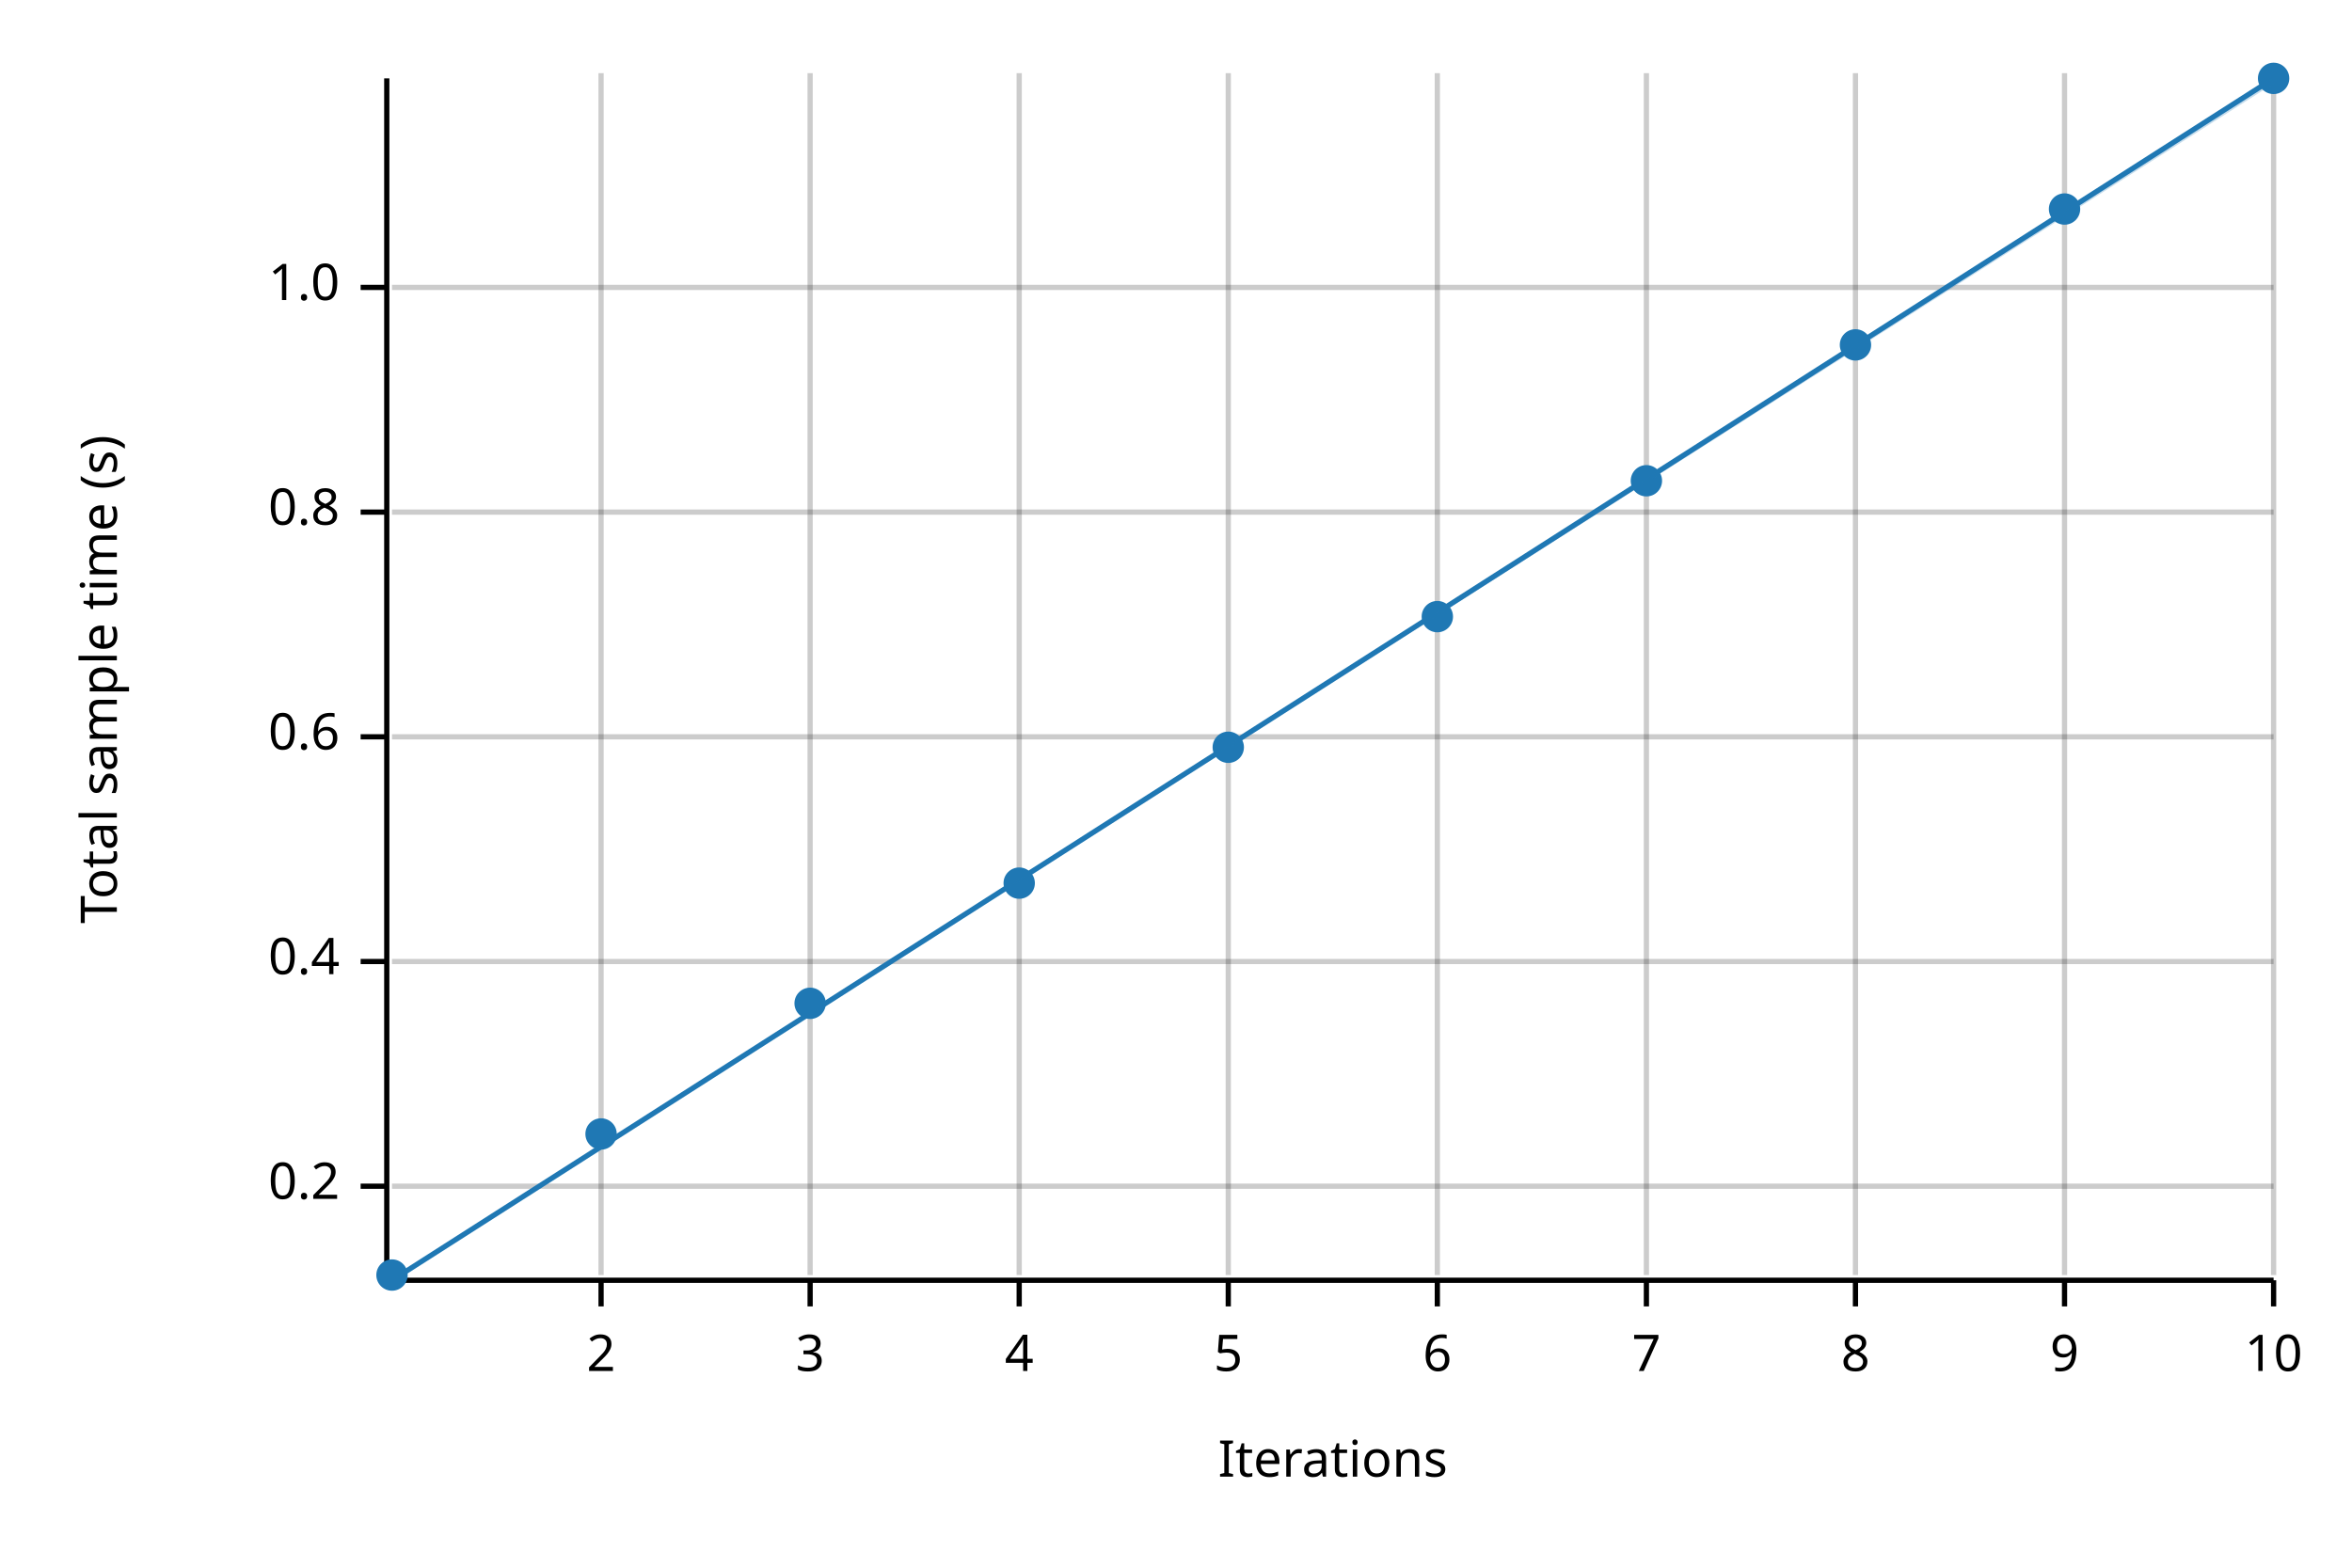
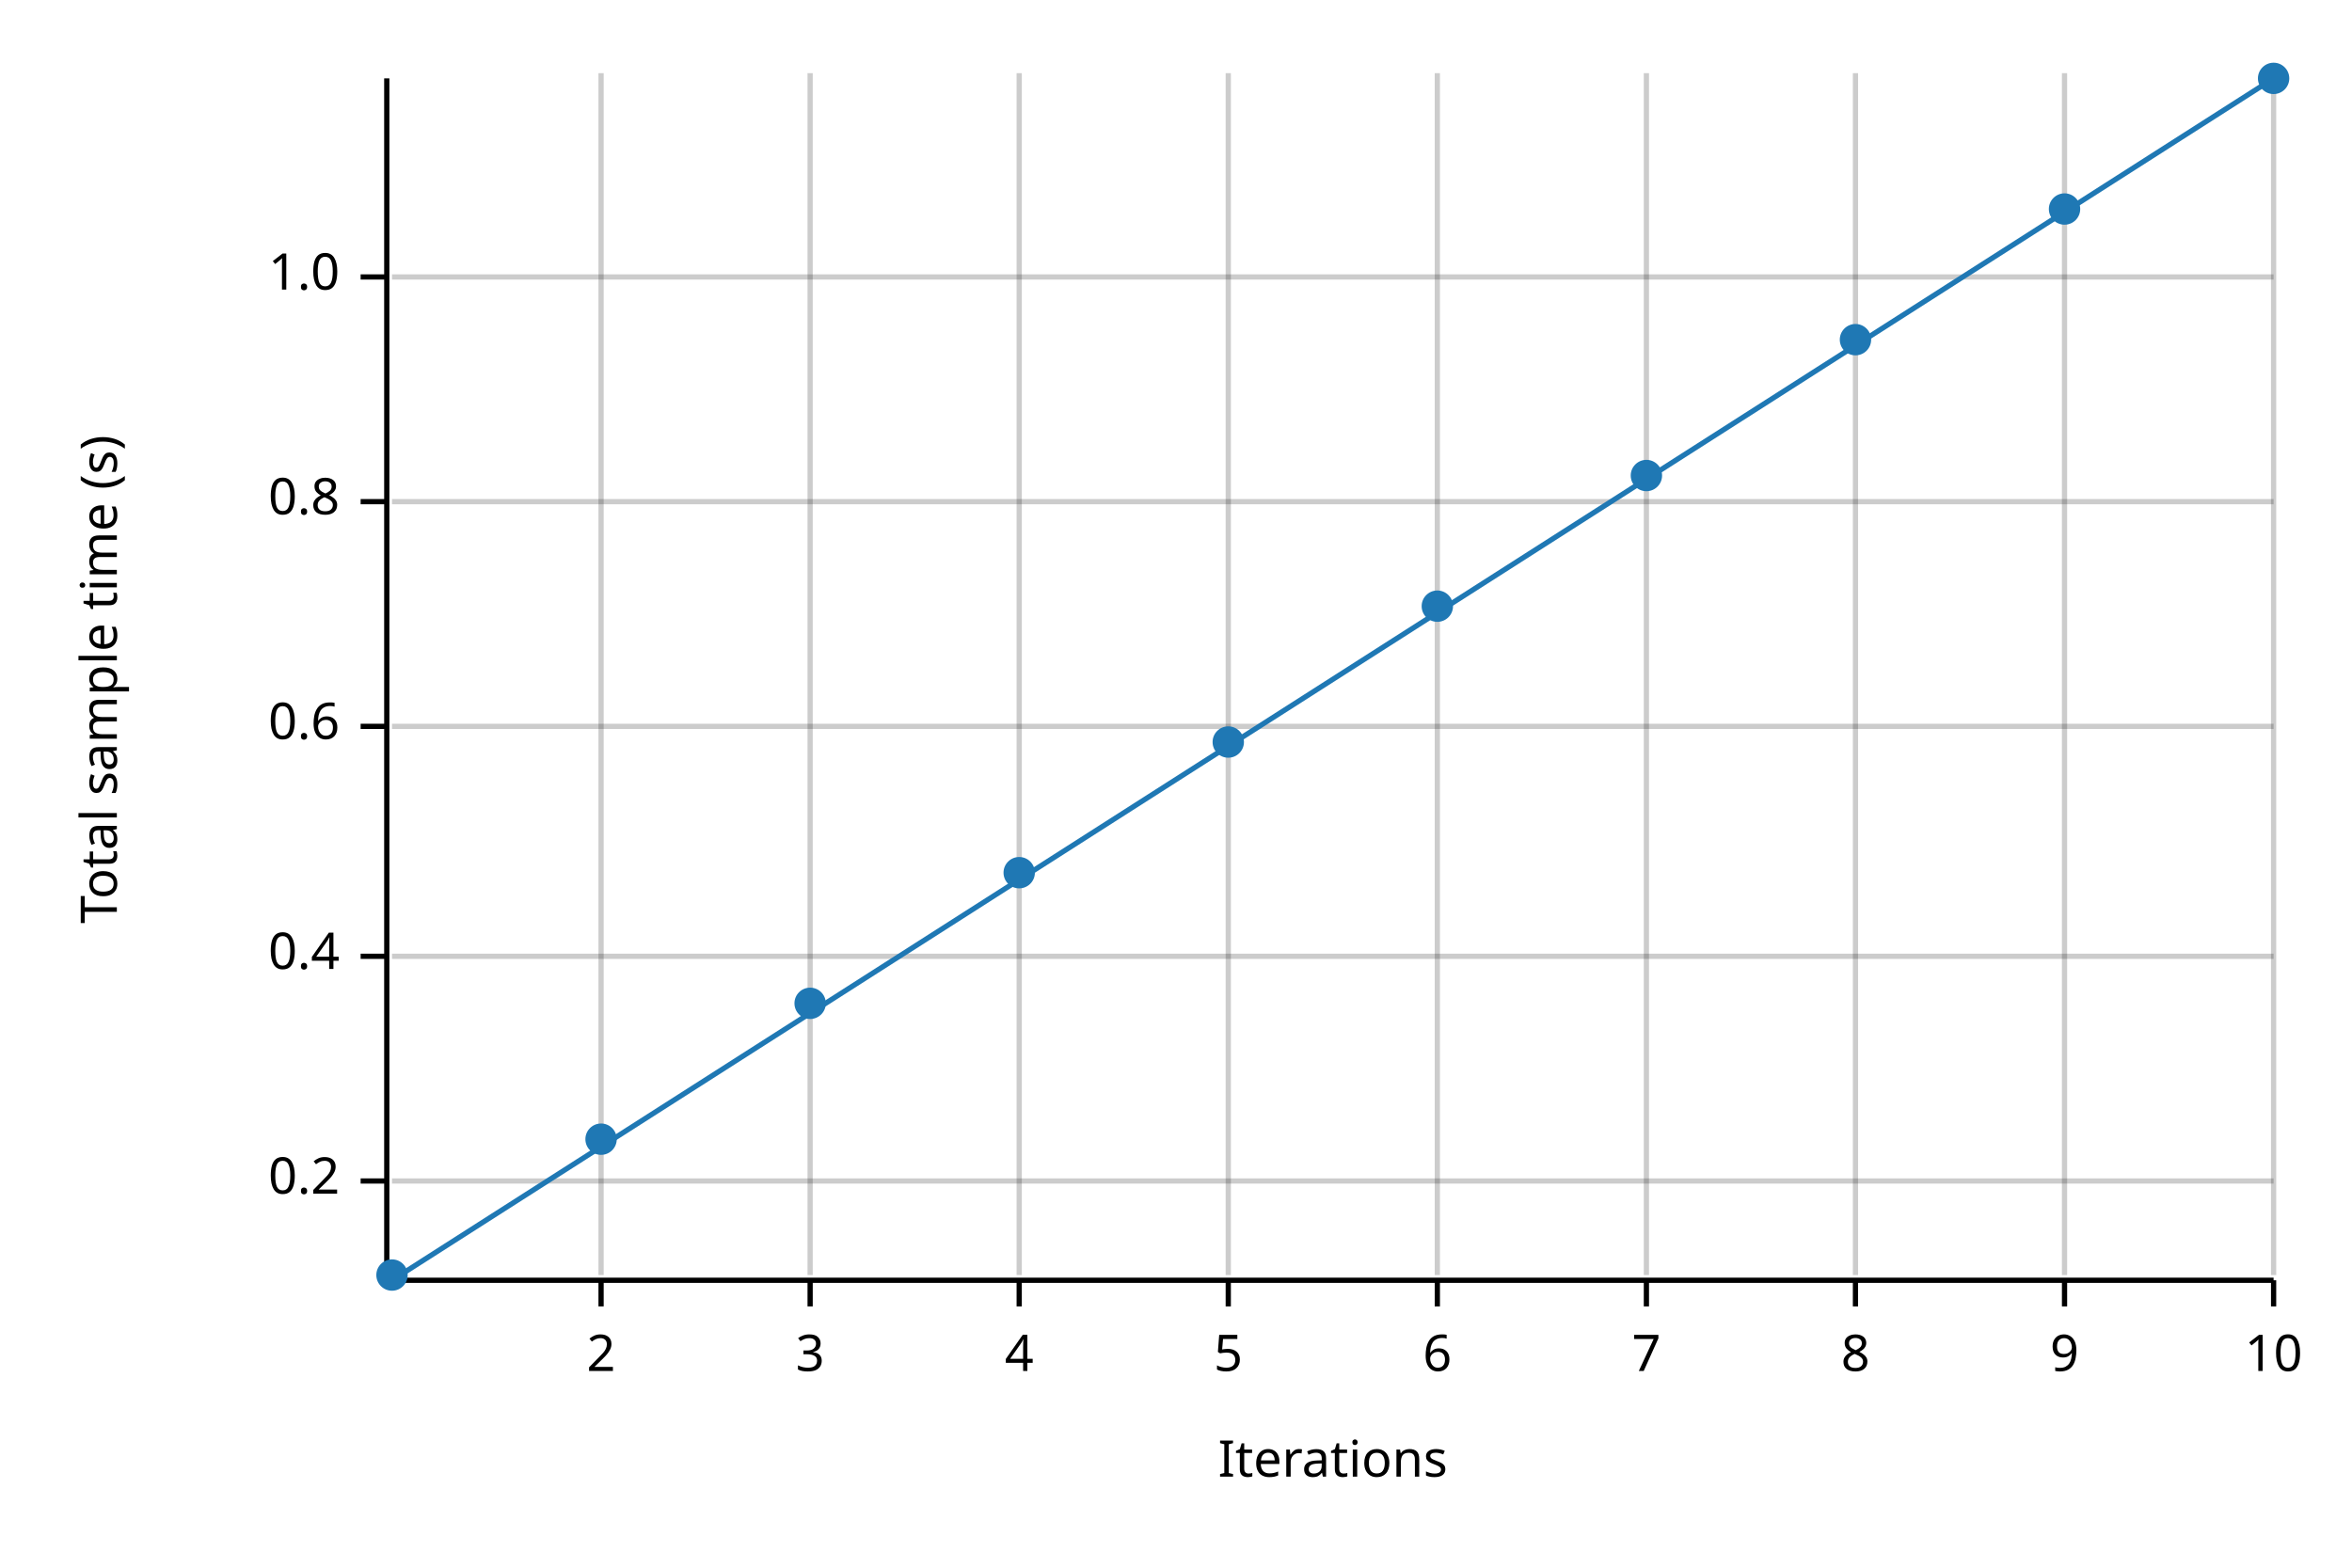
<svg xmlns="http://www.w3.org/2000/svg" width="450" height="300" viewBox="0 0 450 300">
  <text x="15" y="130" dy="0.76em" text-anchor="middle" font-family="sans-serif" font-size="9.677" opacity="1" fill="#000000" transform="rotate(270, 15, 130)">
Total sample time (s)
</text>
  <text x="255" y="285" dy="-0.5ex" text-anchor="middle" font-family="sans-serif" font-size="9.677" opacity="1" fill="#000000">
Iterations
</text>
  <line opacity="0.2" stroke="#000000" stroke-width="1" x1="115" y1="244" x2="115" y2="14" />
  <line opacity="0.2" stroke="#000000" stroke-width="1" x1="155" y1="244" x2="155" y2="14" />
  <line opacity="0.2" stroke="#000000" stroke-width="1" x1="195" y1="244" x2="195" y2="14" />
  <line opacity="0.2" stroke="#000000" stroke-width="1" x1="235" y1="244" x2="235" y2="14" />
  <line opacity="0.2" stroke="#000000" stroke-width="1" x1="275" y1="244" x2="275" y2="14" />
  <line opacity="0.2" stroke="#000000" stroke-width="1" x1="315" y1="244" x2="315" y2="14" />
  <line opacity="0.2" stroke="#000000" stroke-width="1" x1="355" y1="244" x2="355" y2="14" />
  <line opacity="0.2" stroke="#000000" stroke-width="1" x1="395" y1="244" x2="395" y2="14" />
  <line opacity="0.2" stroke="#000000" stroke-width="1" x1="435" y1="244" x2="435" y2="14" />
-   <line opacity="0.2" stroke="#000000" stroke-width="1" x1="75" y1="227" x2="435" y2="227" />
-   <line opacity="0.2" stroke="#000000" stroke-width="1" x1="75" y1="184" x2="435" y2="184" />
-   <line opacity="0.2" stroke="#000000" stroke-width="1" x1="75" y1="141" x2="435" y2="141" />
-   <line opacity="0.2" stroke="#000000" stroke-width="1" x1="75" y1="98" x2="435" y2="98" />
-   <line opacity="0.2" stroke="#000000" stroke-width="1" x1="75" y1="55" x2="435" y2="55" />
+   <line opacity="0.2" stroke="#000000" stroke-width="1" x1="75" y1="226" x2="435" y2="226" />
+   <line opacity="0.2" stroke="#000000" stroke-width="1" x1="75" y1="183" x2="435" y2="183" />
+   <line opacity="0.2" stroke="#000000" stroke-width="1" x1="75" y1="139" x2="435" y2="139" />
+   <line opacity="0.2" stroke="#000000" stroke-width="1" x1="75" y1="96" x2="435" y2="96" />
+   <line opacity="0.2" stroke="#000000" stroke-width="1" x1="75" y1="53" x2="435" y2="53" />
  <polyline fill="none" opacity="1" stroke="#000000" stroke-width="1" points="74,15 74,245 " />
-   <text x="65" y="227" dy="0.5ex" text-anchor="end" font-family="sans-serif" font-size="9.677" opacity="1" fill="#000000">
+   <text x="65" y="226" dy="0.5ex" text-anchor="end" font-family="sans-serif" font-size="9.677" opacity="1" fill="#000000">
0.2
</text>
-   <polyline fill="none" opacity="1" stroke="#000000" stroke-width="1" points="69,227 74,227 " />
-   <text x="65" y="184" dy="0.5ex" text-anchor="end" font-family="sans-serif" font-size="9.677" opacity="1" fill="#000000">
+   <polyline fill="none" opacity="1" stroke="#000000" stroke-width="1" points="69,226 74,226 " />
+   <text x="65" y="183" dy="0.5ex" text-anchor="end" font-family="sans-serif" font-size="9.677" opacity="1" fill="#000000">
0.4
</text>
-   <polyline fill="none" opacity="1" stroke="#000000" stroke-width="1" points="69,184 74,184 " />
-   <text x="65" y="141" dy="0.5ex" text-anchor="end" font-family="sans-serif" font-size="9.677" opacity="1" fill="#000000">
+   <polyline fill="none" opacity="1" stroke="#000000" stroke-width="1" points="69,183 74,183 " />
+   <text x="65" y="139" dy="0.5ex" text-anchor="end" font-family="sans-serif" font-size="9.677" opacity="1" fill="#000000">
0.6
</text>
-   <polyline fill="none" opacity="1" stroke="#000000" stroke-width="1" points="69,141 74,141 " />
-   <text x="65" y="98" dy="0.5ex" text-anchor="end" font-family="sans-serif" font-size="9.677" opacity="1" fill="#000000">
+   <polyline fill="none" opacity="1" stroke="#000000" stroke-width="1" points="69,139 74,139 " />
+   <text x="65" y="96" dy="0.5ex" text-anchor="end" font-family="sans-serif" font-size="9.677" opacity="1" fill="#000000">
0.8
</text>
-   <polyline fill="none" opacity="1" stroke="#000000" stroke-width="1" points="69,98 74,98 " />
-   <text x="65" y="55" dy="0.5ex" text-anchor="end" font-family="sans-serif" font-size="9.677" opacity="1" fill="#000000">
+   <polyline fill="none" opacity="1" stroke="#000000" stroke-width="1" points="69,96 74,96 " />
+   <text x="65" y="53" dy="0.5ex" text-anchor="end" font-family="sans-serif" font-size="9.677" opacity="1" fill="#000000">
1.0
</text>
-   <polyline fill="none" opacity="1" stroke="#000000" stroke-width="1" points="69,55 74,55 " />
+   <polyline fill="none" opacity="1" stroke="#000000" stroke-width="1" points="69,53 74,53 " />
  <polyline fill="none" opacity="1" stroke="#000000" stroke-width="1" points="75,245 435,245 " />
  <text x="115" y="255" dy="0.76em" text-anchor="middle" font-family="sans-serif" font-size="9.677" opacity="1" fill="#000000">
2
</text>
  <polyline fill="none" opacity="1" stroke="#000000" stroke-width="1" points="115,245 115,250 " />
  <text x="155" y="255" dy="0.76em" text-anchor="middle" font-family="sans-serif" font-size="9.677" opacity="1" fill="#000000">
3
</text>
  <polyline fill="none" opacity="1" stroke="#000000" stroke-width="1" points="155,245 155,250 " />
  <text x="195" y="255" dy="0.76em" text-anchor="middle" font-family="sans-serif" font-size="9.677" opacity="1" fill="#000000">
4
</text>
  <polyline fill="none" opacity="1" stroke="#000000" stroke-width="1" points="195,245 195,250 " />
  <text x="235" y="255" dy="0.76em" text-anchor="middle" font-family="sans-serif" font-size="9.677" opacity="1" fill="#000000">
5
</text>
  <polyline fill="none" opacity="1" stroke="#000000" stroke-width="1" points="235,245 235,250 " />
  <text x="275" y="255" dy="0.76em" text-anchor="middle" font-family="sans-serif" font-size="9.677" opacity="1" fill="#000000">
6
</text>
  <polyline fill="none" opacity="1" stroke="#000000" stroke-width="1" points="275,245 275,250 " />
  <text x="315" y="255" dy="0.76em" text-anchor="middle" font-family="sans-serif" font-size="9.677" opacity="1" fill="#000000">
7
</text>
  <polyline fill="none" opacity="1" stroke="#000000" stroke-width="1" points="315,245 315,250 " />
  <text x="355" y="255" dy="0.76em" text-anchor="middle" font-family="sans-serif" font-size="9.677" opacity="1" fill="#000000">
8
</text>
  <polyline fill="none" opacity="1" stroke="#000000" stroke-width="1" points="355,245 355,250 " />
  <text x="395" y="255" dy="0.76em" text-anchor="middle" font-family="sans-serif" font-size="9.677" opacity="1" fill="#000000">
9
</text>
  <polyline fill="none" opacity="1" stroke="#000000" stroke-width="1" points="395,245 395,250 " />
  <text x="435" y="255" dy="0.76em" text-anchor="middle" font-family="sans-serif" font-size="9.677" opacity="1" fill="#000000">
10
</text>
  <polyline fill="none" opacity="1" stroke="#000000" stroke-width="1" points="435,245 435,250 " />
  <circle cx="75" cy="244" r="3" opacity="1" fill="#1F78B4" stroke="none" stroke-width="1" />
-   <circle cx="115" cy="217" r="3" opacity="1" fill="#1F78B4" stroke="none" stroke-width="1" />
+   <circle cx="115" cy="218" r="3" opacity="1" fill="#1F78B4" stroke="none" stroke-width="1" />
  <circle cx="155" cy="192" r="3" opacity="1" fill="#1F78B4" stroke="none" stroke-width="1" />
-   <circle cx="195" cy="169" r="3" opacity="1" fill="#1F78B4" stroke="none" stroke-width="1" />
-   <circle cx="235" cy="143" r="3" opacity="1" fill="#1F78B4" stroke="none" stroke-width="1" />
-   <circle cx="275" cy="118" r="3" opacity="1" fill="#1F78B4" stroke="none" stroke-width="1" />
-   <circle cx="315" cy="92" r="3" opacity="1" fill="#1F78B4" stroke="none" stroke-width="1" />
-   <circle cx="355" cy="66" r="3" opacity="1" fill="#1F78B4" stroke="none" stroke-width="1" />
+   <circle cx="195" cy="167" r="3" opacity="1" fill="#1F78B4" stroke="none" stroke-width="1" />
+   <circle cx="235" cy="142" r="3" opacity="1" fill="#1F78B4" stroke="none" stroke-width="1" />
+   <circle cx="275" cy="116" r="3" opacity="1" fill="#1F78B4" stroke="none" stroke-width="1" />
+   <circle cx="315" cy="91" r="3" opacity="1" fill="#1F78B4" stroke="none" stroke-width="1" />
+   <circle cx="355" cy="65" r="3" opacity="1" fill="#1F78B4" stroke="none" stroke-width="1" />
  <circle cx="395" cy="40" r="3" opacity="1" fill="#1F78B4" stroke="none" stroke-width="1" />
  <circle cx="435" cy="15" r="3" opacity="1" fill="#1F78B4" stroke="none" stroke-width="1" />
  <polyline fill="none" opacity="1" stroke="#1F78B4" stroke-width="1" points="75,245 435,15 " />
-   <polygon opacity="0.25" fill="#1F78B4" points="75,245 435,16 435,15 " />
+   <polygon opacity="0.25" fill="#1F78B4" points="75,245 435,15 435,15 " />
</svg>
